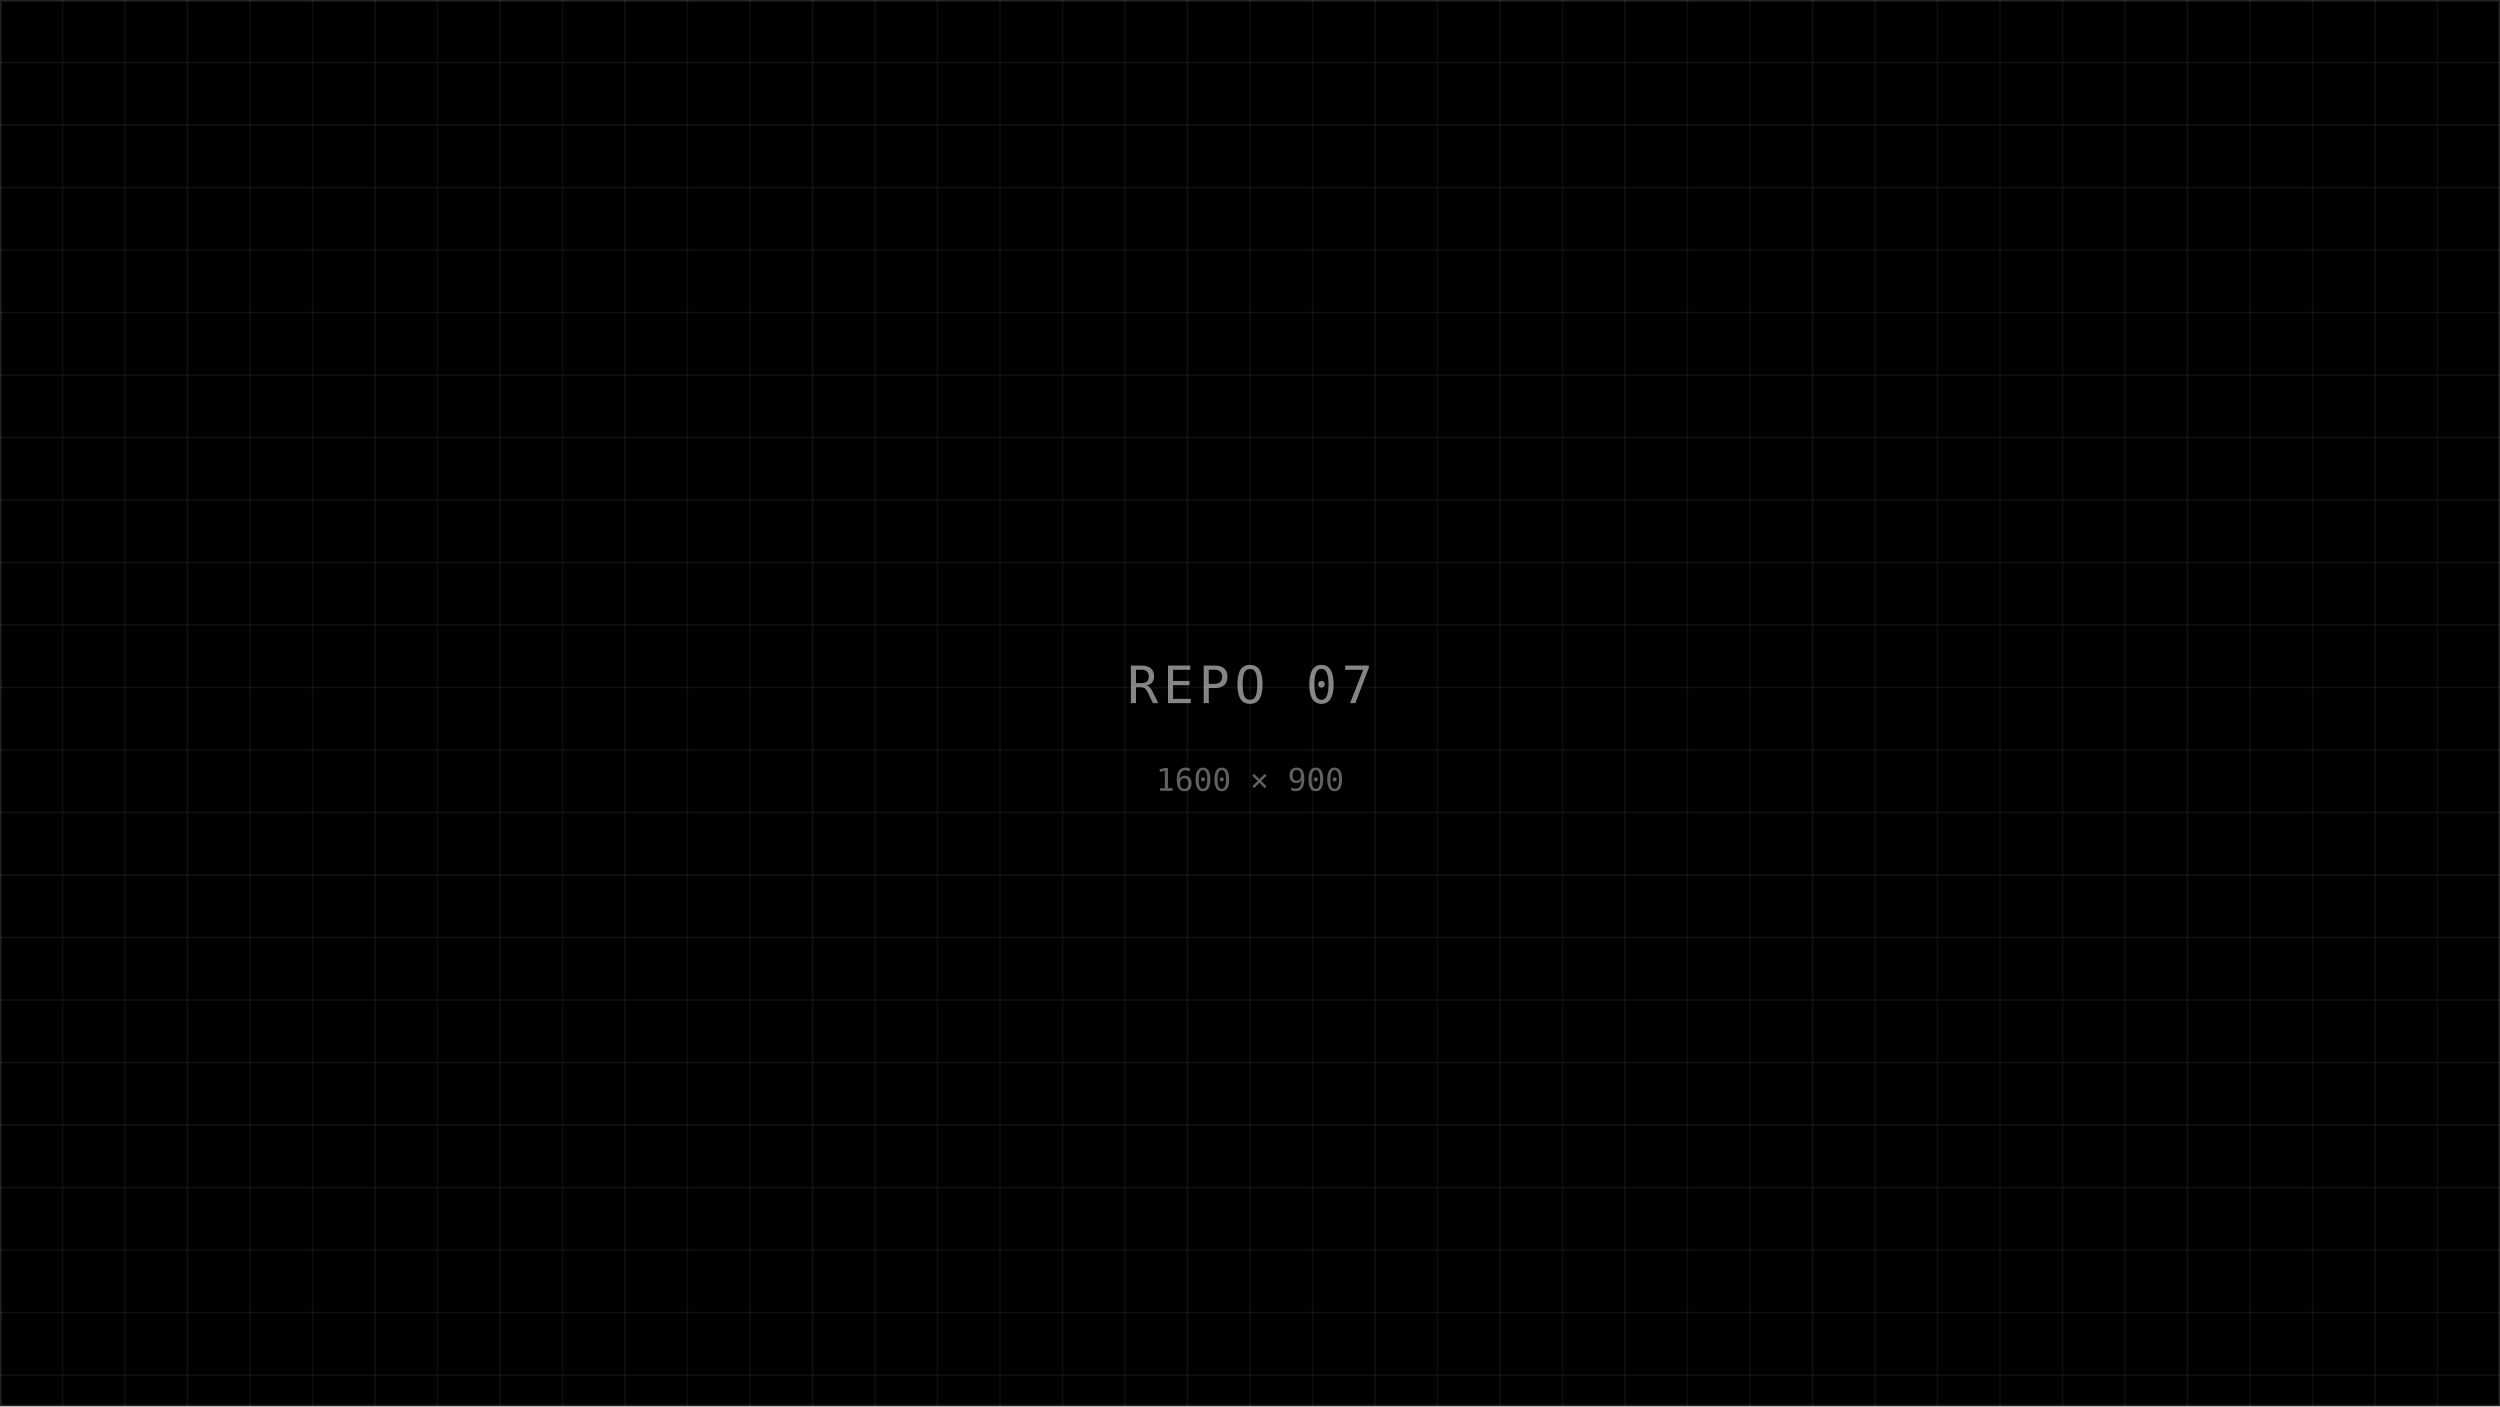
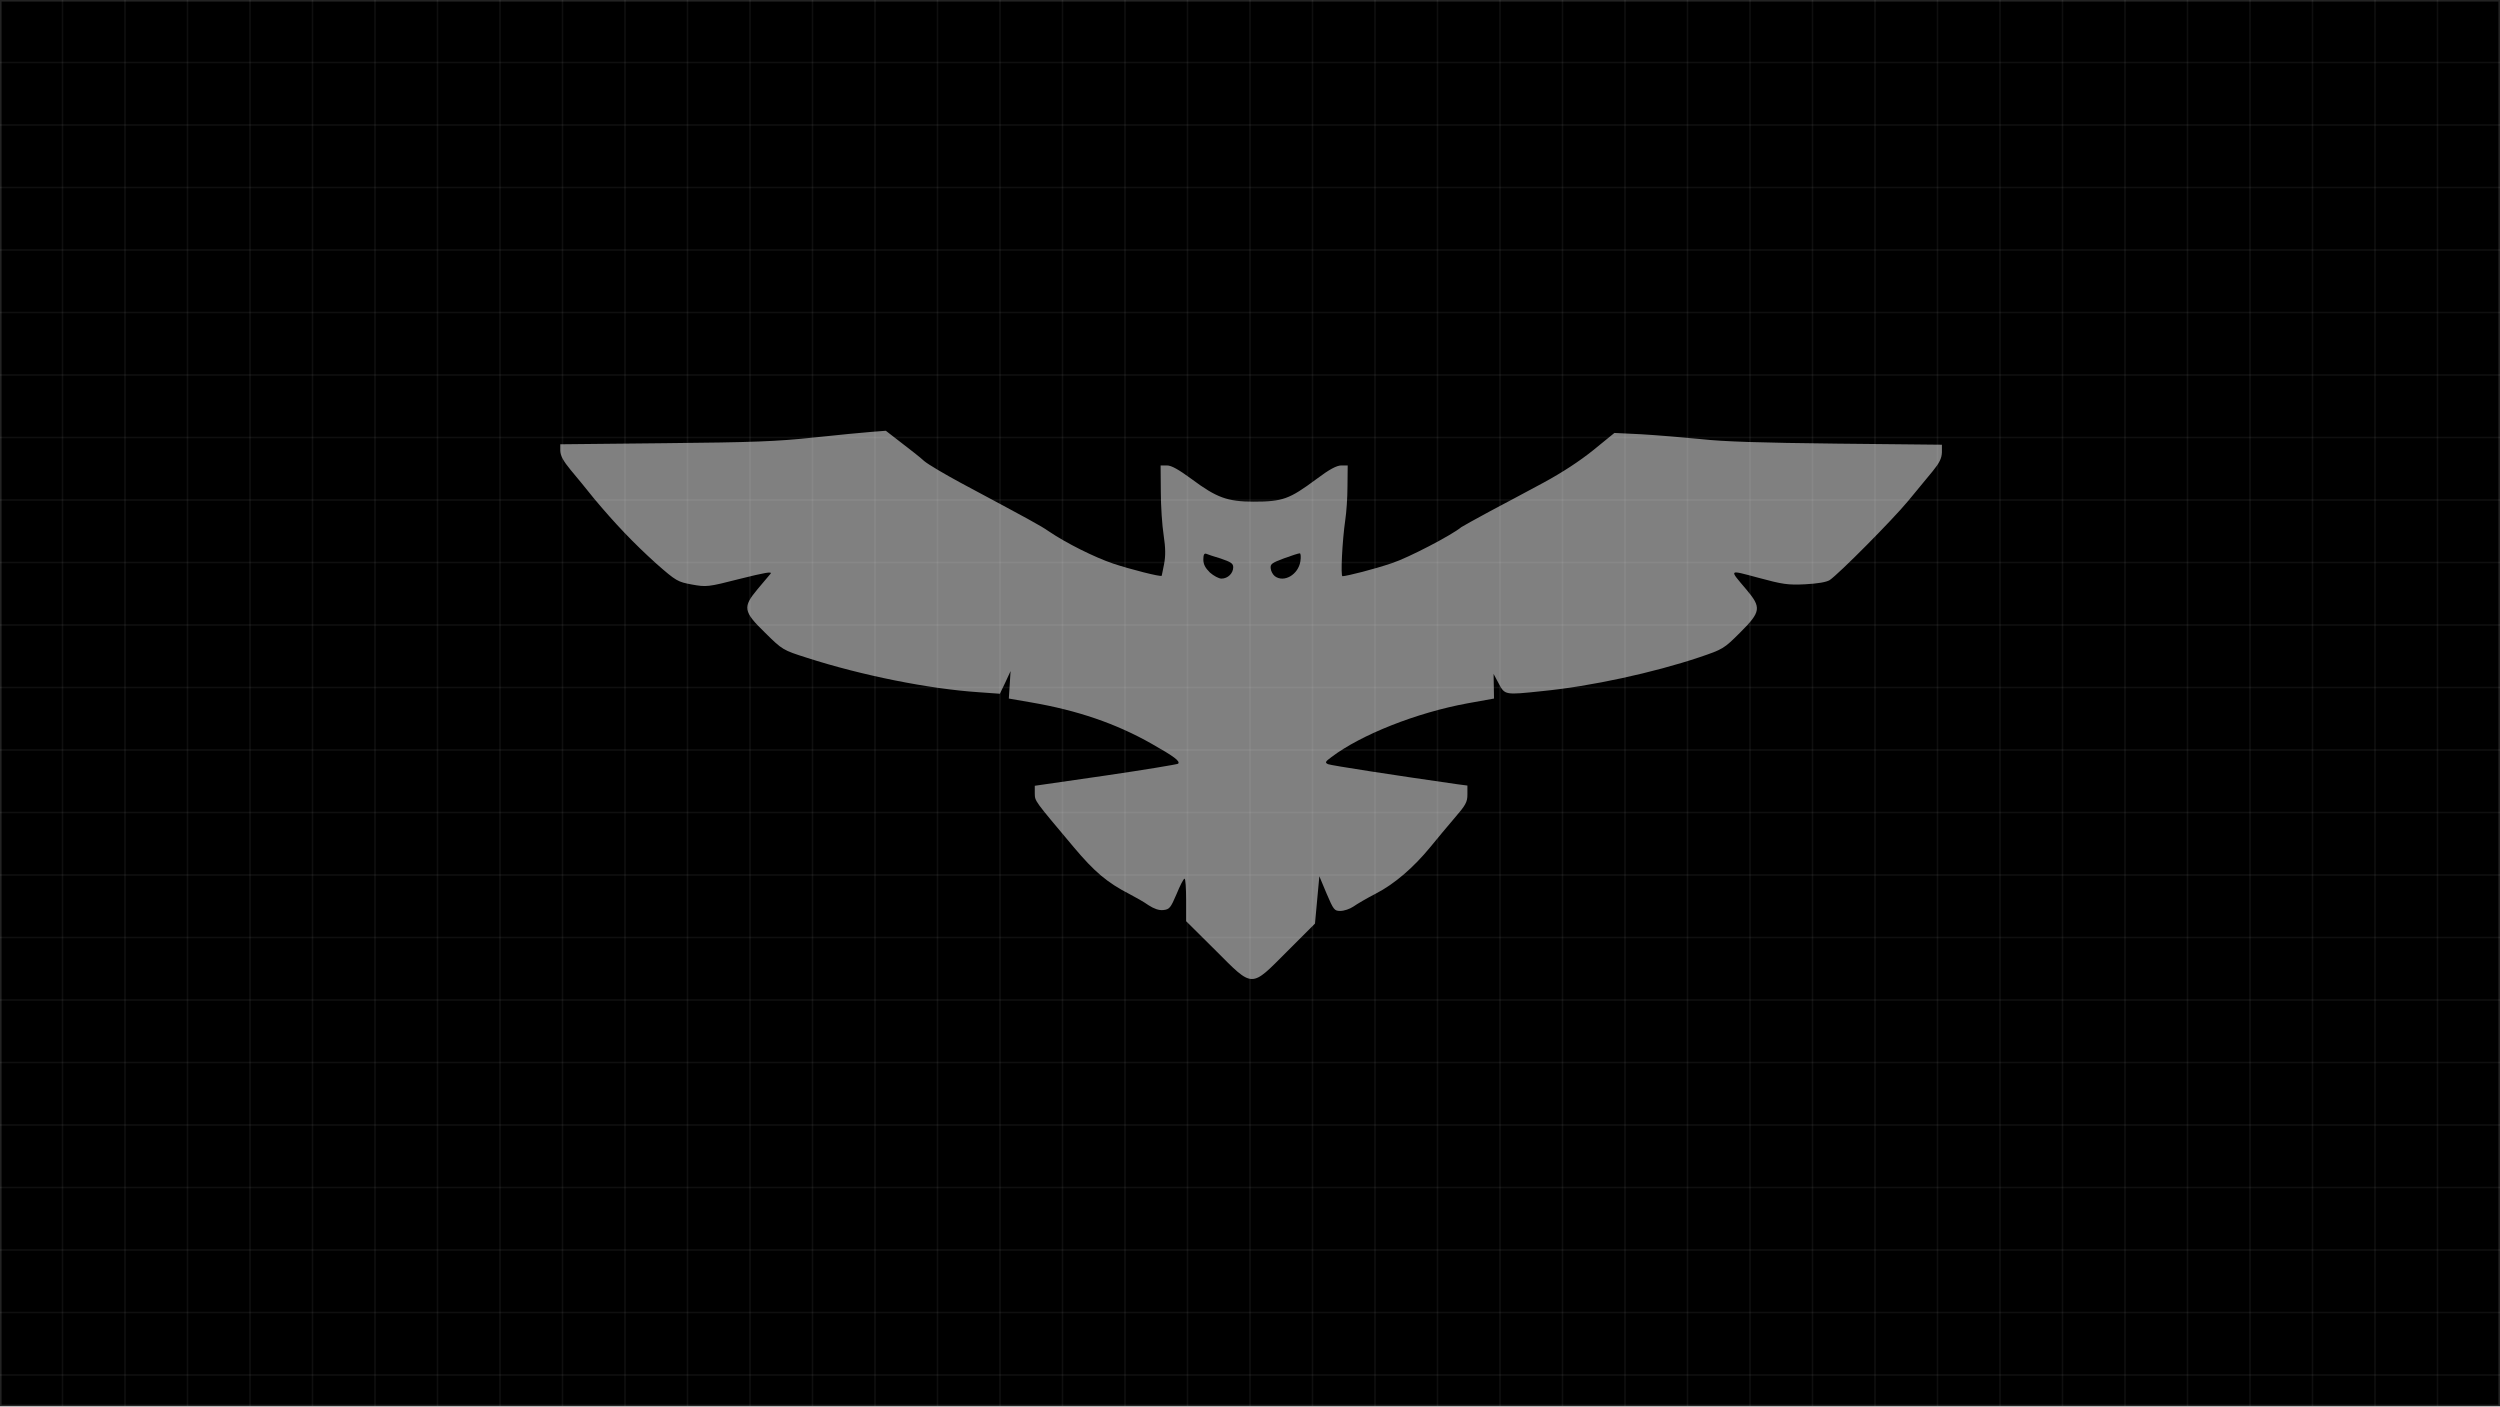
<svg xmlns="http://www.w3.org/2000/svg" width="1600" height="900" viewBox="0 0 1600 900">
  <rect width="1600" height="900" fill="#000" />
  <g stroke="rgba(255,255,255,0.06)" stroke-width="1">
    <line x1="40" y1="0" x2="40" y2="900" />
    <line x1="80" y1="0" x2="80" y2="900" />
    <line x1="120" y1="0" x2="120" y2="900" />
    <line x1="160" y1="0" x2="160" y2="900" />
    <line x1="200" y1="0" x2="200" y2="900" />
    <line x1="240" y1="0" x2="240" y2="900" />
    <line x1="280" y1="0" x2="280" y2="900" />
    <line x1="320" y1="0" x2="320" y2="900" />
    <line x1="360" y1="0" x2="360" y2="900" />
    <line x1="400" y1="0" x2="400" y2="900" />
    <line x1="440" y1="0" x2="440" y2="900" />
    <line x1="480" y1="0" x2="480" y2="900" />
    <line x1="520" y1="0" x2="520" y2="900" />
    <line x1="560" y1="0" x2="560" y2="900" />
    <line x1="600" y1="0" x2="600" y2="900" />
    <line x1="640" y1="0" x2="640" y2="900" />
    <line x1="680" y1="0" x2="680" y2="900" />
    <line x1="720" y1="0" x2="720" y2="900" />
    <line x1="760" y1="0" x2="760" y2="900" />
    <line x1="800" y1="0" x2="800" y2="900" />
    <line x1="840" y1="0" x2="840" y2="900" />
    <line x1="880" y1="0" x2="880" y2="900" />
    <line x1="920" y1="0" x2="920" y2="900" />
    <line x1="960" y1="0" x2="960" y2="900" />
    <line x1="1000" y1="0" x2="1000" y2="900" />
    <line x1="1040" y1="0" x2="1040" y2="900" />
    <line x1="1080" y1="0" x2="1080" y2="900" />
    <line x1="1120" y1="0" x2="1120" y2="900" />
    <line x1="1160" y1="0" x2="1160" y2="900" />
    <line x1="1200" y1="0" x2="1200" y2="900" />
    <line x1="1240" y1="0" x2="1240" y2="900" />
    <line x1="1280" y1="0" x2="1280" y2="900" />
    <line x1="1320" y1="0" x2="1320" y2="900" />
    <line x1="1360" y1="0" x2="1360" y2="900" />
    <line x1="1400" y1="0" x2="1400" y2="900" />
    <line x1="1440" y1="0" x2="1440" y2="900" />
    <line x1="1480" y1="0" x2="1480" y2="900" />
    <line x1="1520" y1="0" x2="1520" y2="900" />
    <line x1="1560" y1="0" x2="1560" y2="900" />
    <line x1="0" y1="40" x2="1600" y2="40" />
    <line x1="0" y1="80" x2="1600" y2="80" />
    <line x1="0" y1="120" x2="1600" y2="120" />
    <line x1="0" y1="160" x2="1600" y2="160" />
    <line x1="0" y1="200" x2="1600" y2="200" />
    <line x1="0" y1="240" x2="1600" y2="240" />
    <line x1="0" y1="280" x2="1600" y2="280" />
    <line x1="0" y1="320" x2="1600" y2="320" />
    <line x1="0" y1="360" x2="1600" y2="360" />
    <line x1="0" y1="400" x2="1600" y2="400" />
    <line x1="0" y1="440" x2="1600" y2="440" />
    <line x1="0" y1="480" x2="1600" y2="480" />
    <line x1="0" y1="520" x2="1600" y2="520" />
    <line x1="0" y1="560" x2="1600" y2="560" />
    <line x1="0" y1="600" x2="1600" y2="600" />
    <line x1="0" y1="640" x2="1600" y2="640" />
    <line x1="0" y1="680" x2="1600" y2="680" />
    <line x1="0" y1="720" x2="1600" y2="720" />
    <line x1="0" y1="760" x2="1600" y2="760" />
    <line x1="0" y1="800" x2="1600" y2="800" />
    <line x1="0" y1="840" x2="1600" y2="840" />
    <line x1="0" y1="880" x2="1600" y2="880" />
  </g>
  <rect x="0.5" y="0.5" width="1599" height="899" fill="none" stroke="rgba(255,255,255,0.14)" />
-   <text x="800.0" y="450.0" fill="rgba(255,255,255,0.52)" font-family="monospace" font-size="33" letter-spacing="3" text-anchor="middle">REPO 07</text>
-   <text x="800.0" y="506.1" fill="rgba(255,255,255,0.38)" font-family="monospace" font-size="20" text-anchor="middle">1600 × 900</text>
+   <g opacity="0.5" transform="translate(103.6 -215.7) scale(1.3956)">
+     <path fill="#ffffff" d="M483 590.2 l-13.3 -13.2 0 -9.8 c0 -5.3 -0.3 -9.7 -0.7 -9.7 -0.5 0 -2.1 3.2 -3.7 7.1 -2.7 6.3 -3.2 7 -6.1 7.3 -2 0.2 -4.2 -0.6 -6.7 -2.2 -2.1 -1.5 -6 -3.7 -8.7 -5.1 -10.3 -5.3 -16.1 -10.2 -25.6 -21.5 -18.3 -21.8 -17.8 -21 -17.9 -24.7 l0 -3.5 32.5 -4.7 c17.8 -2.6 32.7 -5.1 33.2 -5.4 1.2 -1.1 -1.9 -3.4 -12 -9.1 -16.5 -9.4 -34.3 -15.4 -55.2 -19 l-10.4 -1.8 0.4 -6.3 0.4 -6.3 -2.4 5.2 -2.5 5.2 -9.7 -0.7 c-22.7 -1.5 -53.7 -7.7 -78.8 -15.8 -11 -3.5 -11.2 -3.6 -19.1 -11.4 -10.2 -9.9 -10.4 -11.8 -3.5 -20.1 2.5 -3 5.2 -6.2 5.9 -7 1 -1.2 -2.4 -0.6 -14 2.3 -14.8 3.8 -15.4 3.8 -22.1 2.6 -6.4 -1.2 -7.1 -1.5 -16.3 -9.6 -10.4 -9.4 -18.8 -18.2 -28.5 -29.8 -3.4 -4.3 -8.3 -10.2 -10.8 -13.2 -3.3 -4 -4.6 -6.4 -4.7 -8.7 l0 -3 48 -0.5 c40.7 -0.4 51.3 -0.8 68.2 -2.6 11 -1.2 22.9 -2.3 26.6 -2.6 l6.5 -0.5 7.1 5.5 c3.9 3 8.7 6.7 10.5 8.4 1.9 1.6 9.4 6 16.6 9.9 32.3 17.3 36.6 19.6 40.5 22.3 8.1 5.5 21 11.9 29.5 14.8 7.8 2.6 21.9 6.2 22.3 5.6 0 -0.2 0.6 -2.5 1.1 -5.4 0.7 -3.6 0.7 -7.3 -0.2 -13.2 -0.7 -4.4 -1.3 -13.5 -1.3 -20 l-0.1 -12 2.9 0 c2.1 0 5.4 1.9 11.4 6.3 11.4 8.5 16.4 10.3 28.3 10.3 13.4 0 16.4 -1.1 28.8 -10.3 6.1 -4.6 9.4 -6.3 11.5 -6.3 l2.9 0 -0.1 9.6 c0 5.2 -0.5 12.1 -1 15.3 -1.4 9.7 -2.2 25.9 -1.3 25.9 2.2 -0.1 14.5 -3.2 22.7 -6 7.4 -2.4 27.5 -12.9 31.8 -16.5 0.6 -0.4 6.3 -3.6 12.8 -7.1 6.4 -3.4 17.7 -9.4 24.9 -13.3 8.5 -4.6 16.6 -9.9 22.8 -14.9 l9.7 -7.9 12.3 0.6 c6.8 0.4 19 1.4 27.1 2.2 10.7 1.2 27.5 1.7 62.8 2.1 l48 0.5 0 3.5 c-0.1 2.7 -1.1 4.8 -4.2 8.6 -2.2 2.7 -7.3 8.9 -11.3 13.7 -7.2 8.7 -31.8 33.5 -36 36.3 -1.5 0.9 -5.4 1.6 -11.2 1.9 -8 0.4 -10.4 0 -21.5 -3 -13.9 -3.7 -13.5 -4.1 -5.4 5.5 6.9 8.2 6.6 10.1 -2.9 19.6 -7.5 7.5 -7.9 7.7 -18.8 11.4 -20.9 7 -49.6 13.3 -72.1 15.5 -17 1.8 -17 1.8 -19.8 -3.4 l-2.4 -4.5 0.1 5.6 0.1 5.7 -12.2 2.2 c-23.4 4.3 -48.8 14.4 -62.3 24.6 -3 2.2 -3.1 2.6 -1.6 3.3 1.5 0.6 30.6 5.1 59.3 9.2 l4.6 0.6 0 4.1 c0 3.5 -0.8 4.9 -5.9 10.8 -3.2 3.8 -8.3 9.8 -11.1 13.3 -7.7 9.4 -16.4 16.9 -24.9 21.3 -4.1 2.1 -8.7 4.8 -10.4 6 -1.6 1.1 -4.3 2 -6 2 -2.7 0 -3.1 -0.5 -6.3 -8 l-3.3 -7.9 -1 10.8 -1 10.9 -12.7 12.7 c-17 17 -15.4 17.1 -33.1 -0.6z" />
+     <path fill="#000000" d="M480.6 417.1 c-2.1 -2.1 -3 -3.7 -3 -6 0 -2.1 0.4 -2.9 1.3 -2.6 0.6 0.3 3.7 1.3 6.7 2.2 4.6 1.6 5.7 2.2 5.7 4 0 2.7 -2.4 5.2 -5.4 5.2 -1.2 0 -3.6 -1.3 -5.3 -2.8z" />
+     <path fill="#000000" d="M510.4 418.8 c-0.9 -0.7 -1.8 -2.3 -1.9 -3.5 -0.3 -2.1 0.5 -2.6 6.1 -4.7 3.5 -1.3 6.7 -2.3 7.2 -2.3 0.5 0 0.6 1.7 0.3 3.7 -1 6.1 -7.5 9.9 -11.7 6.8z" />
+   </g>
</svg>
